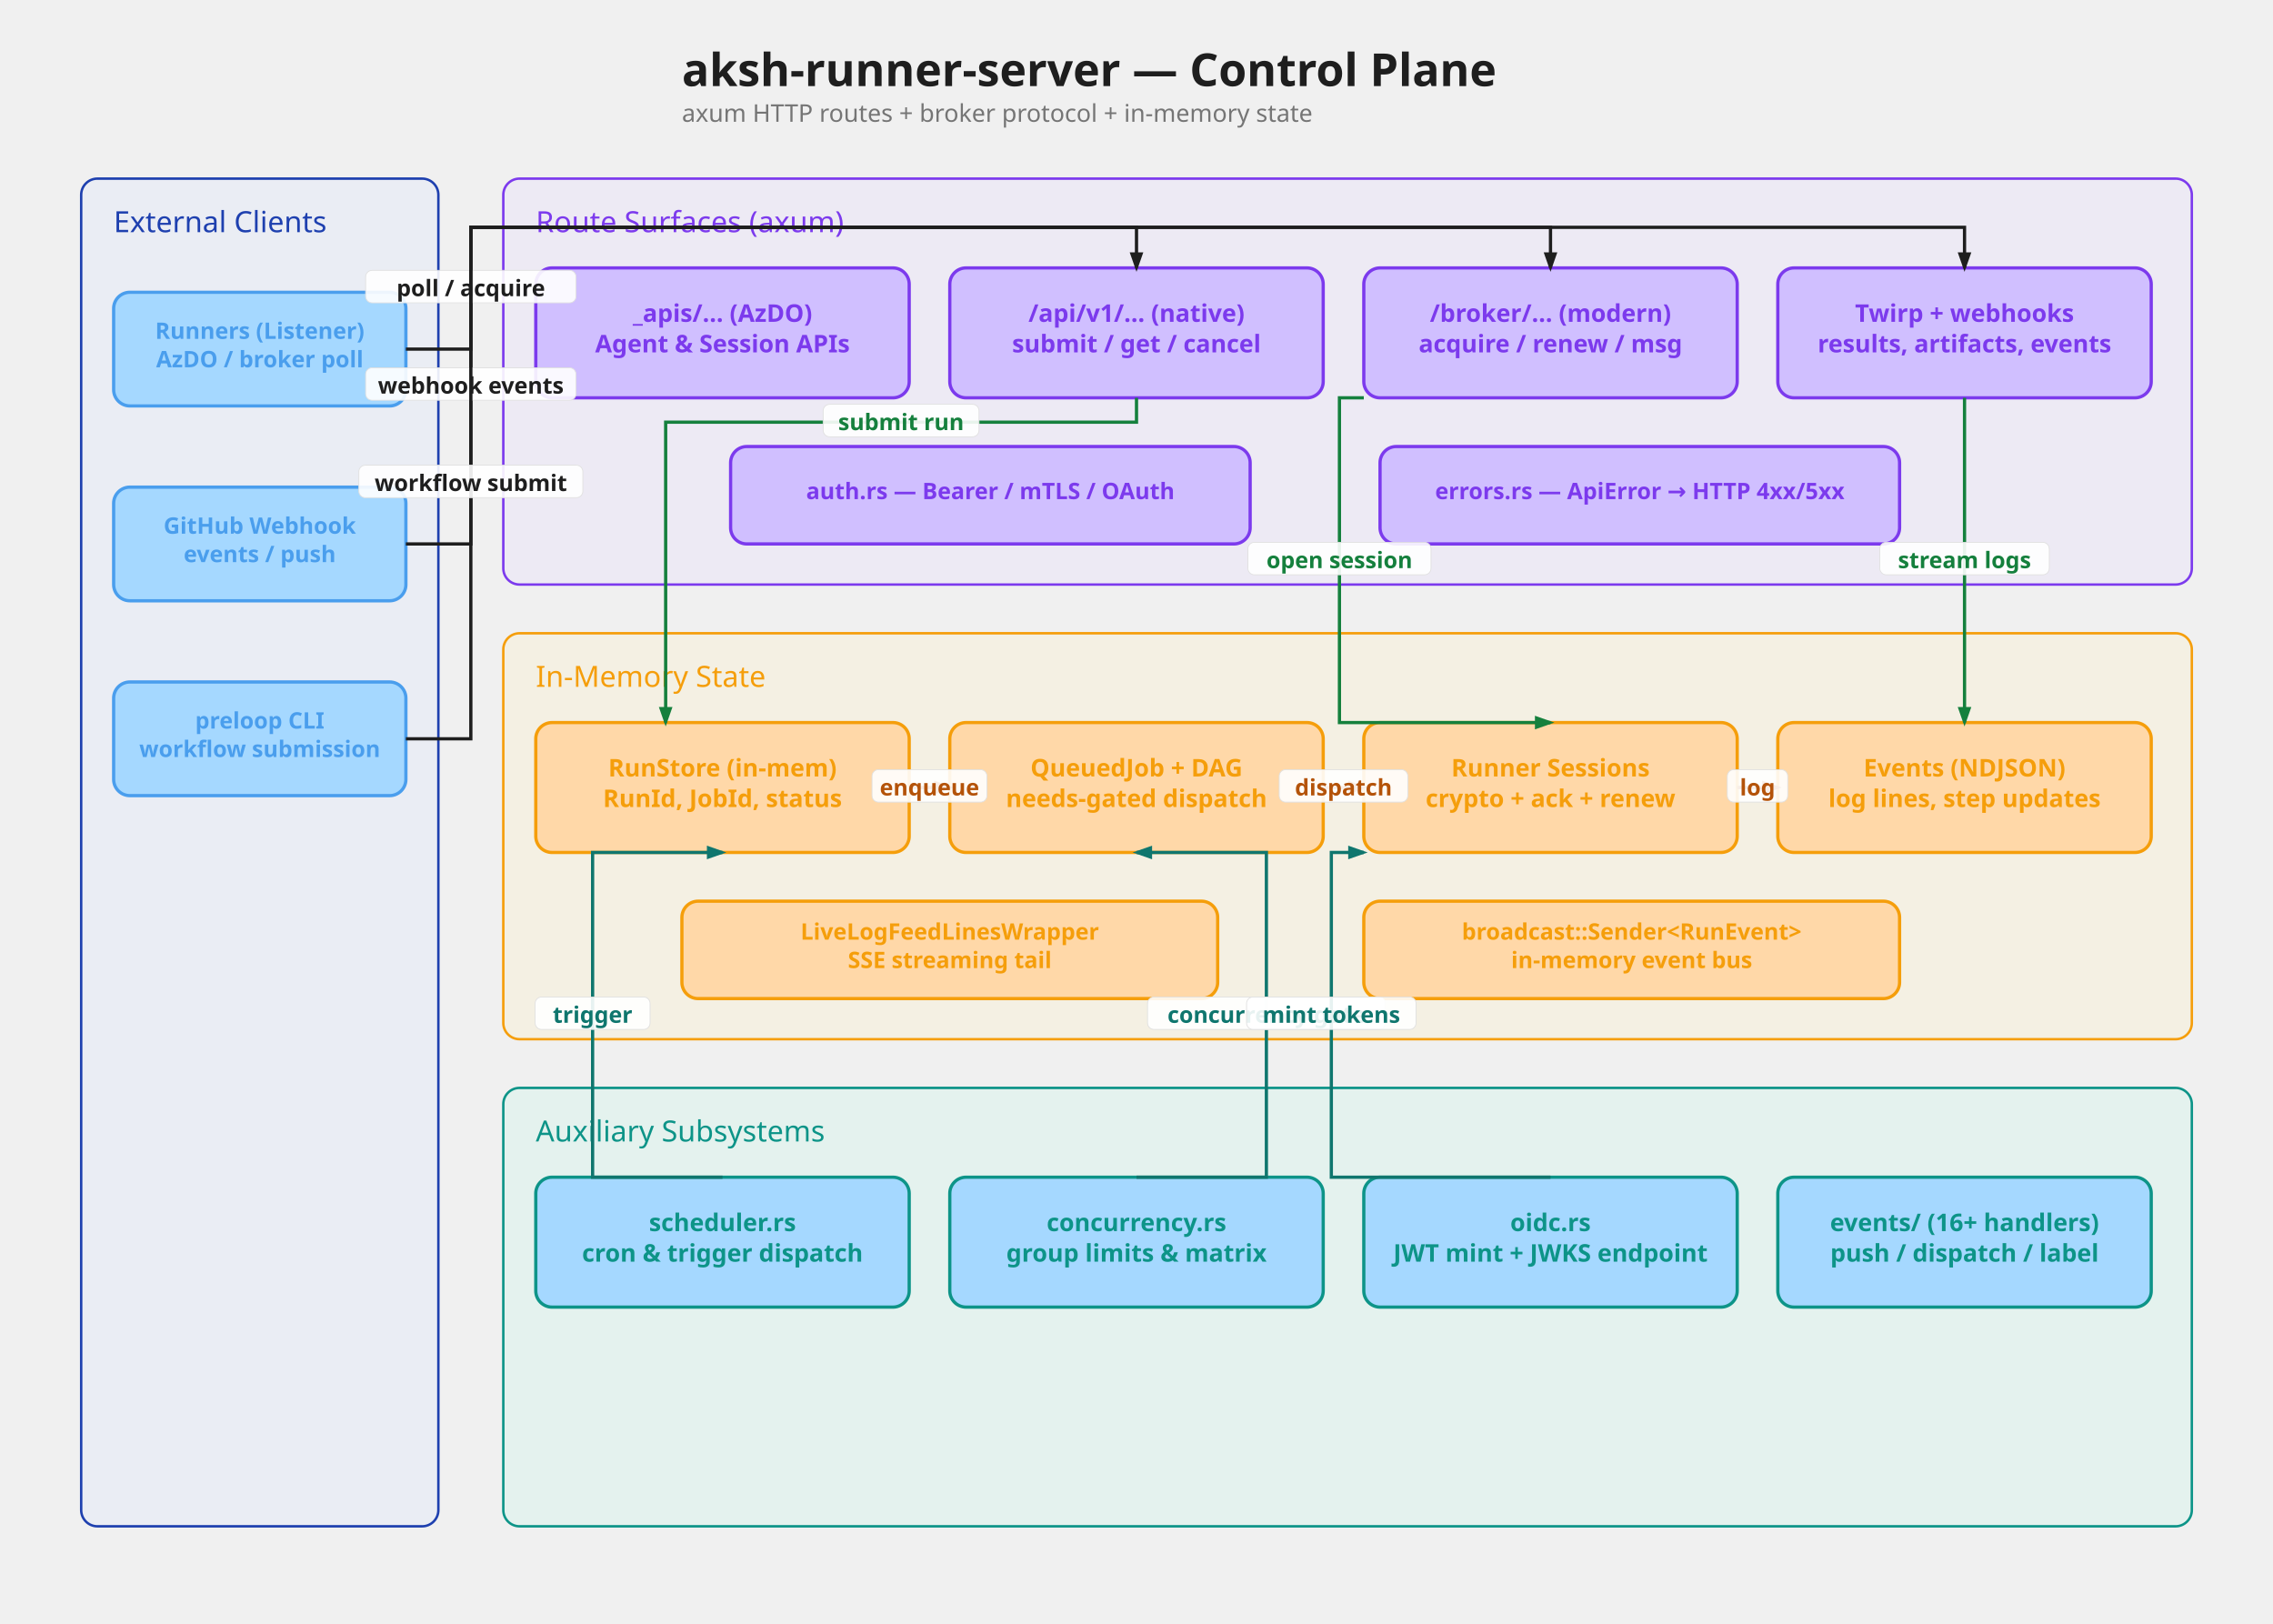
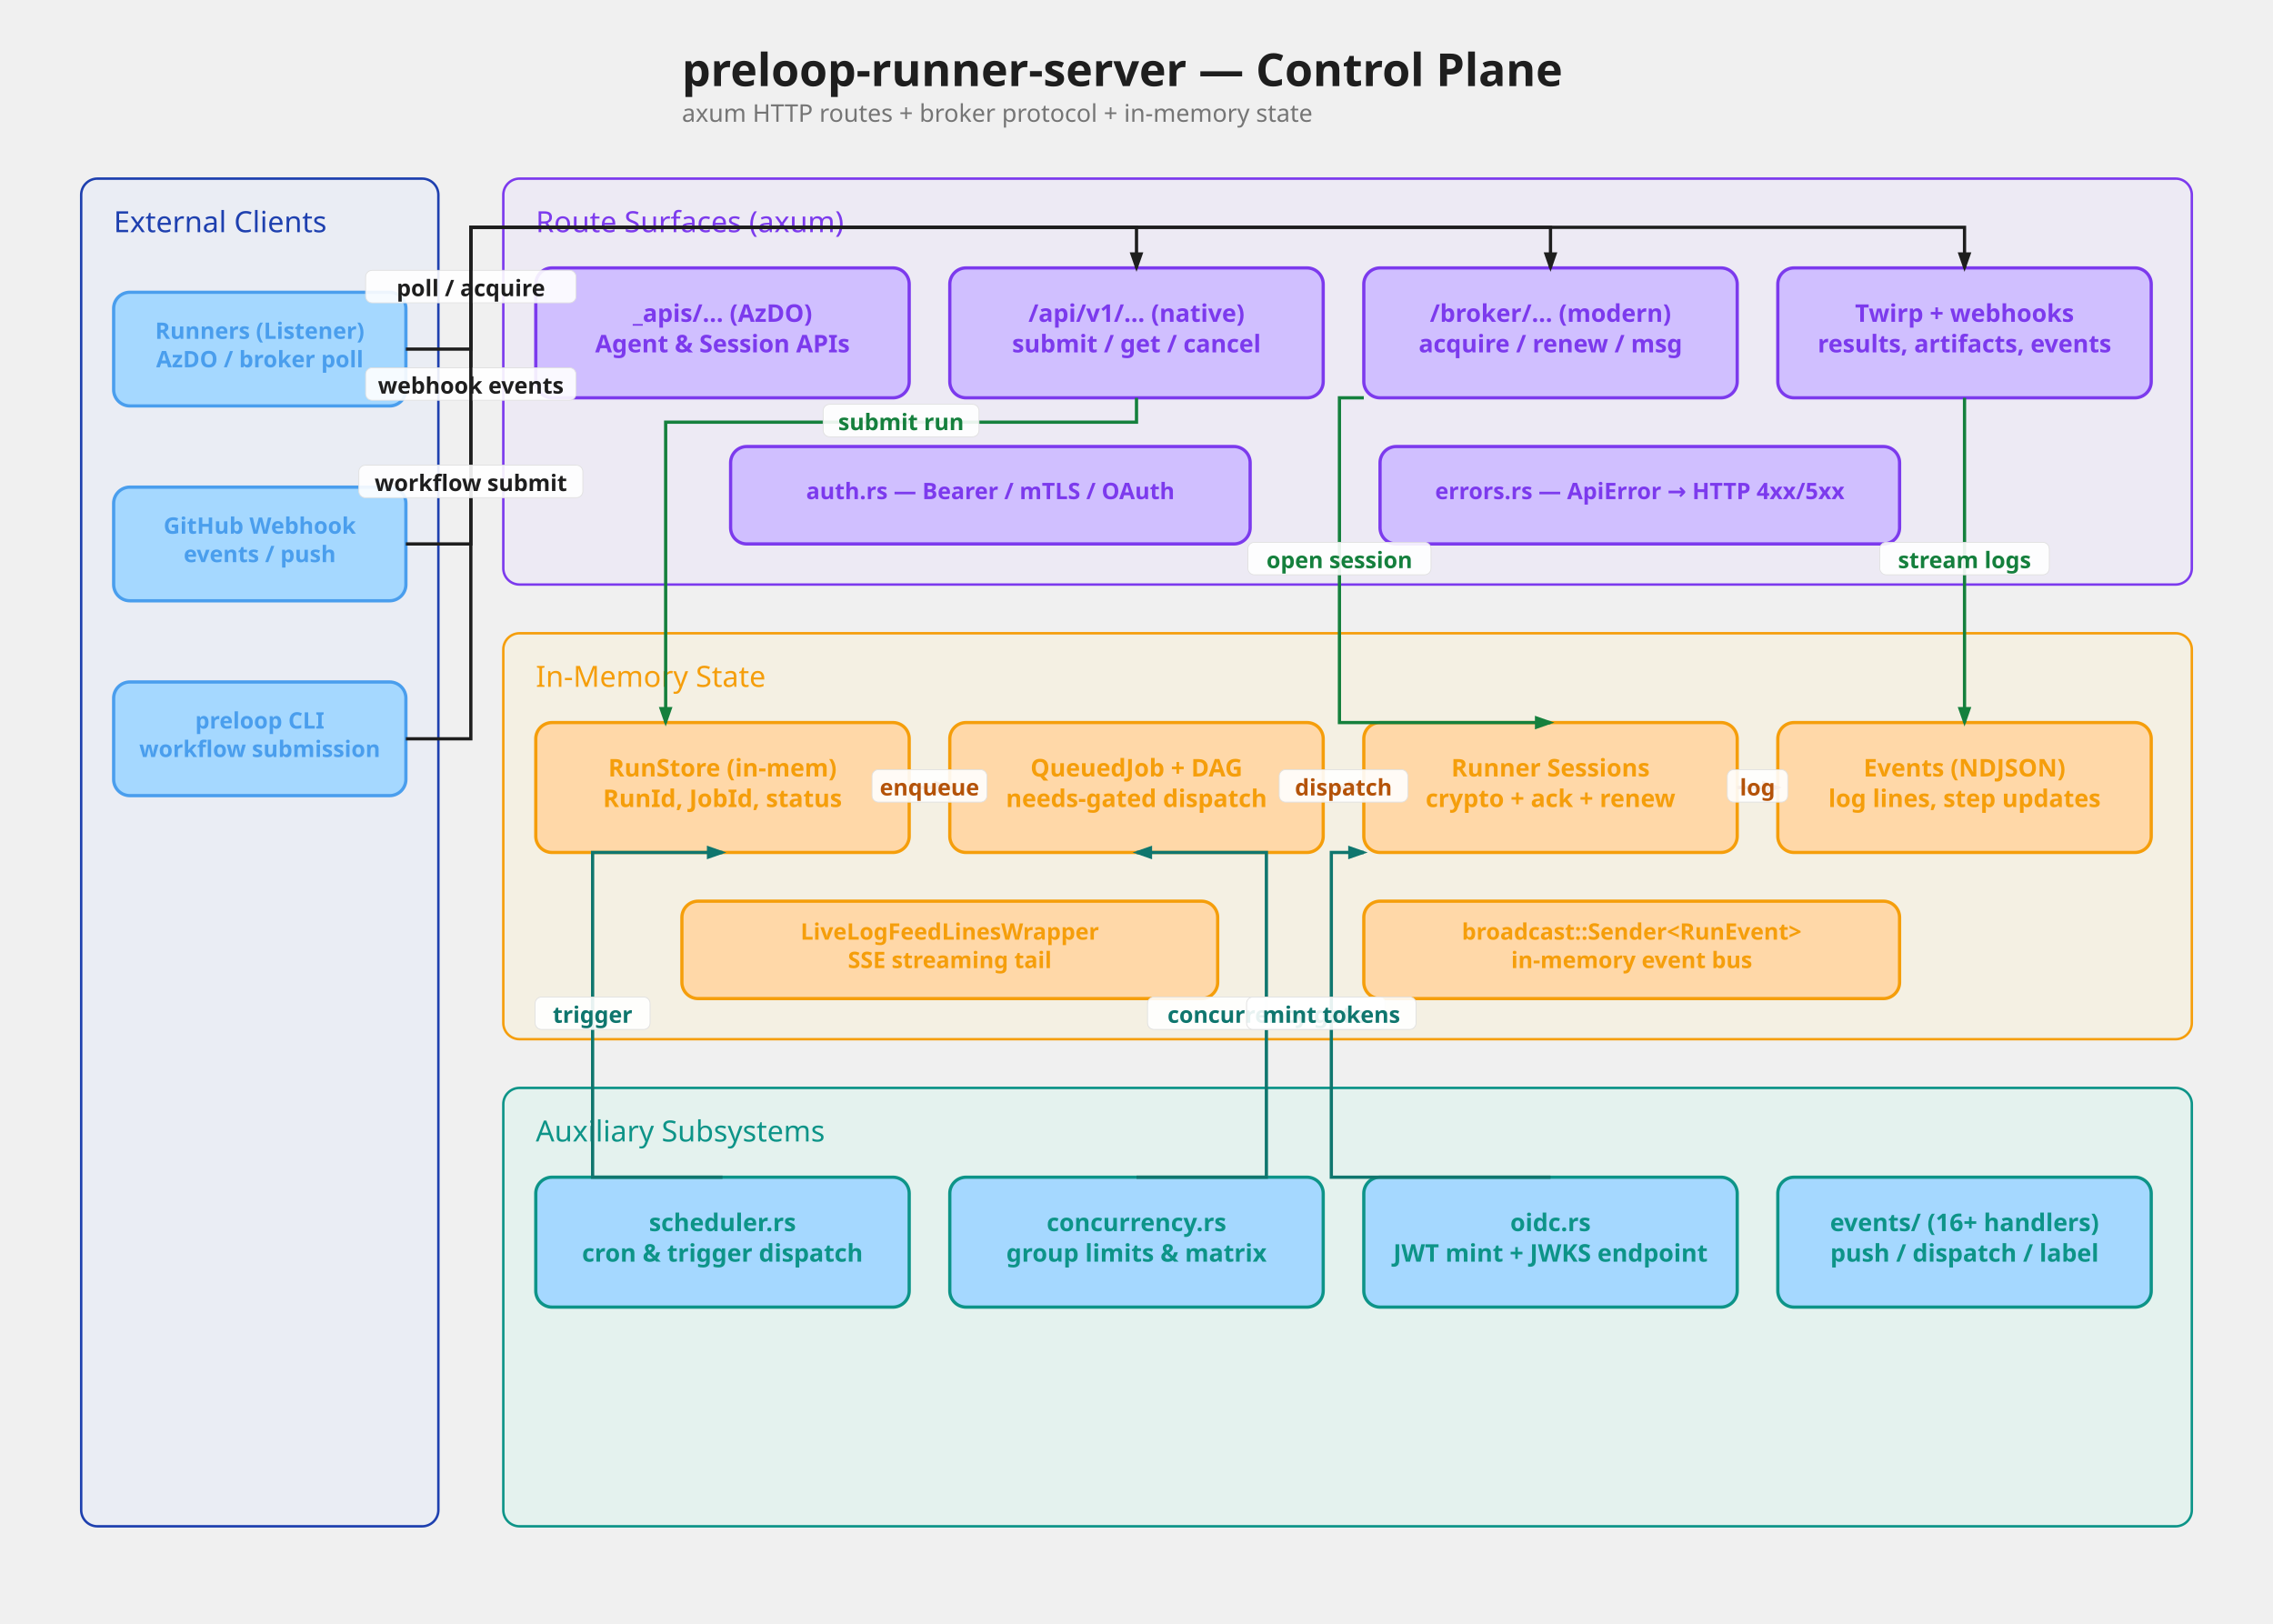
<svg xmlns="http://www.w3.org/2000/svg" viewBox="0 0 1400 1000" width="1400" height="1000" style="background:#fff">
  <defs>
    <marker id="ah-dark" viewBox="0 0 10 10" refX="8" refY="5" markerWidth="6" markerHeight="6" orient="auto-start-reverse">
      <path d="M 0 1.5 L 10 5 L 0 8.5 z" fill="#1e1e1e" />
    </marker>
    <marker id="ah-green" viewBox="0 0 10 10" refX="8" refY="5" markerWidth="6" markerHeight="6" orient="auto-start-reverse">
      <path d="M 0 1.5 L 10 5 L 0 8.5 z" fill="#15803d" />
    </marker>
    <marker id="ah-purple" viewBox="0 0 10 10" refX="8" refY="5" markerWidth="6" markerHeight="6" orient="auto-start-reverse">
      <path d="M 0 1.5 L 10 5 L 0 8.5 z" fill="#7c3aed" />
    </marker>
    <marker id="ah-amber" viewBox="0 0 10 10" refX="8" refY="5" markerWidth="6" markerHeight="6" orient="auto-start-reverse">
      <path d="M 0 1.5 L 10 5 L 0 8.5 z" fill="#f59e0b" />
    </marker>
    <marker id="ah-blue" viewBox="0 0 10 10" refX="8" refY="5" markerWidth="6" markerHeight="6" orient="auto-start-reverse">
      <path d="M 0 1.5 L 10 5 L 0 8.5 z" fill="#4a9eed" />
    </marker>
    <marker id="ah-magenta" viewBox="0 0 10 10" refX="8" refY="5" markerWidth="6" markerHeight="6" orient="auto-start-reverse">
      <path d="M 0 1.5 L 10 5 L 0 8.5 z" fill="#a21caf" />
    </marker>
    <marker id="ah-teal" viewBox="0 0 10 10" refX="8" refY="5" markerWidth="6" markerHeight="6" orient="auto-start-reverse">
      <path d="M 0 1.5 L 10 5 L 0 8.5 z" fill="#0d9488" />
    </marker>
    <marker id="ah-red" viewBox="0 0 10 10" refX="8" refY="5" markerWidth="6" markerHeight="6" orient="auto-start-reverse">
      <path d="M 0 1.5 L 10 5 L 0 8.5 z" fill="#ef4444" />
    </marker>
    <marker id="ah-orange" viewBox="0 0 10 10" refX="8" refY="5" markerWidth="6" markerHeight="6" orient="auto-start-reverse">
      <path d="M 0 1.5 L 10 5 L 0 8.5 z" fill="#b45309" />
    </marker>
    <marker id="ah-navy" viewBox="0 0 10 10" refX="8" refY="5" markerWidth="6" markerHeight="6" orient="auto-start-reverse">
      <path d="M 0 1.5 L 10 5 L 0 8.5 z" fill="#1e40af" />
    </marker>
    <marker id="ah-darkred" viewBox="0 0 10 10" refX="8" refY="5" markerWidth="6" markerHeight="6" orient="auto-start-reverse">
      <path d="M 0 1.5 L 10 5 L 0 8.5 z" fill="#7f1d1d" />
    </marker>
    <marker id="ah-deepviolet" viewBox="0 0 10 10" refX="8" refY="5" markerWidth="6" markerHeight="6" orient="auto-start-reverse">
      <path d="M 0 1.5 L 10 5 L 0 8.5 z" fill="#5b21b6" />
    </marker>
    <marker id="ah-darkteal" viewBox="0 0 10 10" refX="8" refY="5" markerWidth="6" markerHeight="6" orient="auto-start-reverse">
      <path d="M 0 1.5 L 10 5 L 0 8.5 z" fill="#0f766e" />
    </marker>
    <marker id="arrowhead" viewBox="0 0 10 10" refX="8" refY="5" markerWidth="6" markerHeight="6" orient="auto-start-reverse">
      <path d="M 0 1.5 L 10 5 L 0 8.5 z" fill="#1e1e1e" />
    </marker>
  </defs>
-   <text x="420" y="53.0" font-size="28" font-family="system-ui, sans-serif" fill="#1e1e1e" font-weight="700">aksh-runner-server — Control Plane</text>
+   <text x="420" y="53.0" font-size="28" font-family="system-ui, sans-serif" fill="#1e1e1e" font-weight="700">preloop-runner-server — Control Plane</text>
  <text x="420" y="75.0" font-size="15" font-family="system-ui, sans-serif" fill="#757575" font-weight="500">axum HTTP routes + broker protocol + in-memory state</text>
  <rect x="50" y="110" width="220" height="830" rx="10" fill="#dbe4ff" fill-opacity="0.25" stroke="#1e40af" stroke-width="1.5" />
  <text x="70" y="143.0" font-size="18" font-family="system-ui, sans-serif" fill="#1e40af" font-weight="500">External Clients</text>
  <rect x="70" y="180" width="180" height="70" rx="10" fill="#a5d8ff" stroke="#4a9eed" stroke-width="2" />
  <text x="160.0" y="208.7" text-anchor="middle" font-size="14" font-family="system-ui, sans-serif" fill="#4a9eed" font-weight="600">Runners (Listener)</text>
  <text x="160.0" y="226.2" text-anchor="middle" font-size="14" font-family="system-ui, sans-serif" fill="#4a9eed" font-weight="600">AzDO / broker poll</text>
  <rect x="70" y="300" width="180" height="70" rx="10" fill="#a5d8ff" stroke="#4a9eed" stroke-width="2" />
  <text x="160.0" y="328.7" text-anchor="middle" font-size="14" font-family="system-ui, sans-serif" fill="#4a9eed" font-weight="600">GitHub Webhook</text>
  <text x="160.0" y="346.2" text-anchor="middle" font-size="14" font-family="system-ui, sans-serif" fill="#4a9eed" font-weight="600">events / push</text>
  <rect x="70" y="420" width="180" height="70" rx="10" fill="#a5d8ff" stroke="#4a9eed" stroke-width="2" />
  <text x="160.0" y="448.7" text-anchor="middle" font-size="14" font-family="system-ui, sans-serif" fill="#4a9eed" font-weight="600">preloop CLI</text>
  <text x="160.0" y="466.2" text-anchor="middle" font-size="14" font-family="system-ui, sans-serif" fill="#4a9eed" font-weight="600">workflow submission</text>
  <rect x="310" y="110" width="1040" height="250" rx="10" fill="#e5dbff" fill-opacity="0.25" stroke="#7c3aed" stroke-width="1.5" />
  <text x="330" y="143.0" font-size="18" font-family="system-ui, sans-serif" fill="#7c3aed" font-weight="500">Route Surfaces (axum)</text>
  <rect x="330" y="165" width="230" height="80" rx="10" fill="#d0bfff" stroke="#7c3aed" stroke-width="2" />
  <text x="445.0" y="198.2" text-anchor="middle" font-size="15" font-family="system-ui, sans-serif" fill="#7c3aed" font-weight="600">_apis/… (AzDO)</text>
  <text x="445.0" y="217.0" text-anchor="middle" font-size="15" font-family="system-ui, sans-serif" fill="#7c3aed" font-weight="600">Agent &amp; Session APIs</text>
  <rect x="585" y="165" width="230" height="80" rx="10" fill="#d0bfff" stroke="#7c3aed" stroke-width="2" />
  <text x="700.0" y="198.2" text-anchor="middle" font-size="15" font-family="system-ui, sans-serif" fill="#7c3aed" font-weight="600">/api/v1/… (native)</text>
  <text x="700.0" y="217.0" text-anchor="middle" font-size="15" font-family="system-ui, sans-serif" fill="#7c3aed" font-weight="600">submit / get / cancel</text>
  <rect x="840" y="165" width="230" height="80" rx="10" fill="#d0bfff" stroke="#7c3aed" stroke-width="2" />
  <text x="955.0" y="198.2" text-anchor="middle" font-size="15" font-family="system-ui, sans-serif" fill="#7c3aed" font-weight="600">/broker/… (modern)</text>
  <text x="955.0" y="217.0" text-anchor="middle" font-size="15" font-family="system-ui, sans-serif" fill="#7c3aed" font-weight="600">acquire / renew / msg</text>
  <rect x="1095" y="165" width="230" height="80" rx="10" fill="#d0bfff" stroke="#7c3aed" stroke-width="2" />
  <text x="1210.0" y="198.2" text-anchor="middle" font-size="15" font-family="system-ui, sans-serif" fill="#7c3aed" font-weight="600">Twirp + webhooks</text>
  <text x="1210.0" y="217.0" text-anchor="middle" font-size="15" font-family="system-ui, sans-serif" fill="#7c3aed" font-weight="600">results, artifacts, events</text>
  <rect x="450" y="275" width="320" height="60" rx="10" fill="#d0bfff" stroke="#7c3aed" stroke-width="2" />
  <text x="610.0" y="307.4" text-anchor="middle" font-size="14" font-family="system-ui, sans-serif" fill="#7c3aed" font-weight="600">auth.rs — Bearer / mTLS / OAuth</text>
  <rect x="850" y="275" width="320" height="60" rx="10" fill="#d0bfff" stroke="#7c3aed" stroke-width="2" />
  <text x="1010.0" y="307.4" text-anchor="middle" font-size="14" font-family="system-ui, sans-serif" fill="#7c3aed" font-weight="600">errors.rs — ApiError → HTTP 4xx/5xx</text>
  <rect x="310" y="390" width="1040" height="250" rx="10" fill="#fff3bf" fill-opacity="0.25" stroke="#f59e0b" stroke-width="1.5" />
  <text x="330" y="423.0" font-size="18" font-family="system-ui, sans-serif" fill="#f59e0b" font-weight="500">In-Memory State</text>
  <rect x="330" y="445" width="230" height="80" rx="10" fill="#ffd8a8" stroke="#f59e0b" stroke-width="2" />
  <text x="445.0" y="478.2" text-anchor="middle" font-size="15" font-family="system-ui, sans-serif" fill="#f59e0b" font-weight="600">RunStore (in-mem)</text>
  <text x="445.0" y="497.0" text-anchor="middle" font-size="15" font-family="system-ui, sans-serif" fill="#f59e0b" font-weight="600">RunId, JobId, status</text>
  <rect x="585" y="445" width="230" height="80" rx="10" fill="#ffd8a8" stroke="#f59e0b" stroke-width="2" />
  <text x="700.0" y="478.2" text-anchor="middle" font-size="15" font-family="system-ui, sans-serif" fill="#f59e0b" font-weight="600">QueuedJob + DAG</text>
  <text x="700.0" y="497.0" text-anchor="middle" font-size="15" font-family="system-ui, sans-serif" fill="#f59e0b" font-weight="600">needs-gated dispatch</text>
  <rect x="840" y="445" width="230" height="80" rx="10" fill="#ffd8a8" stroke="#f59e0b" stroke-width="2" />
  <text x="955.0" y="478.2" text-anchor="middle" font-size="15" font-family="system-ui, sans-serif" fill="#f59e0b" font-weight="600">Runner Sessions</text>
  <text x="955.0" y="497.0" text-anchor="middle" font-size="15" font-family="system-ui, sans-serif" fill="#f59e0b" font-weight="600">crypto + ack + renew</text>
  <rect x="1095" y="445" width="230" height="80" rx="10" fill="#ffd8a8" stroke="#f59e0b" stroke-width="2" />
  <text x="1210.0" y="478.2" text-anchor="middle" font-size="15" font-family="system-ui, sans-serif" fill="#f59e0b" font-weight="600">Events (NDJSON)</text>
  <text x="1210.0" y="497.0" text-anchor="middle" font-size="15" font-family="system-ui, sans-serif" fill="#f59e0b" font-weight="600">log lines, step updates</text>
  <rect x="420" y="555" width="330" height="60" rx="10" fill="#ffd8a8" stroke="#f59e0b" stroke-width="2" />
  <text x="585.0" y="578.7" text-anchor="middle" font-size="14" font-family="system-ui, sans-serif" fill="#f59e0b" font-weight="600">LiveLogFeedLinesWrapper</text>
  <text x="585.0" y="596.2" text-anchor="middle" font-size="14" font-family="system-ui, sans-serif" fill="#f59e0b" font-weight="600">SSE streaming tail</text>
  <rect x="840" y="555" width="330" height="60" rx="10" fill="#ffd8a8" stroke="#f59e0b" stroke-width="2" />
  <text x="1005.0" y="578.7" text-anchor="middle" font-size="14" font-family="system-ui, sans-serif" fill="#f59e0b" font-weight="600">broadcast::Sender&lt;RunEvent&gt;</text>
  <text x="1005.0" y="596.2" text-anchor="middle" font-size="14" font-family="system-ui, sans-serif" fill="#f59e0b" font-weight="600">in-memory event bus</text>
  <rect x="310" y="670" width="1040" height="270" rx="10" fill="#c3fae8" fill-opacity="0.25" stroke="#0d9488" stroke-width="1.5" />
  <text x="330" y="703.0" font-size="18" font-family="system-ui, sans-serif" fill="#0d9488" font-weight="500">Auxiliary Subsystems</text>
  <rect x="330" y="725" width="230" height="80" rx="10" fill="#a5d8ff" stroke="#0d9488" stroke-width="2" />
  <text x="445.0" y="758.2" text-anchor="middle" font-size="15" font-family="system-ui, sans-serif" fill="#0d9488" font-weight="600">scheduler.rs</text>
  <text x="445.0" y="777.0" text-anchor="middle" font-size="15" font-family="system-ui, sans-serif" fill="#0d9488" font-weight="600">cron &amp; trigger dispatch</text>
  <rect x="585" y="725" width="230" height="80" rx="10" fill="#a5d8ff" stroke="#0d9488" stroke-width="2" />
  <text x="700.0" y="758.2" text-anchor="middle" font-size="15" font-family="system-ui, sans-serif" fill="#0d9488" font-weight="600">concurrency.rs</text>
  <text x="700.0" y="777.0" text-anchor="middle" font-size="15" font-family="system-ui, sans-serif" fill="#0d9488" font-weight="600">group limits &amp; matrix</text>
  <rect x="840" y="725" width="230" height="80" rx="10" fill="#a5d8ff" stroke="#0d9488" stroke-width="2" />
  <text x="955.0" y="758.2" text-anchor="middle" font-size="15" font-family="system-ui, sans-serif" fill="#0d9488" font-weight="600">oidc.rs</text>
  <text x="955.0" y="777.0" text-anchor="middle" font-size="15" font-family="system-ui, sans-serif" fill="#0d9488" font-weight="600">JWT mint + JWKS endpoint</text>
  <rect x="1095" y="725" width="230" height="80" rx="10" fill="#a5d8ff" stroke="#0d9488" stroke-width="2" />
  <text x="1210.0" y="758.2" text-anchor="middle" font-size="15" font-family="system-ui, sans-serif" fill="#0d9488" font-weight="600">events/ (16+ handlers)</text>
  <text x="1210.0" y="777.0" text-anchor="middle" font-size="15" font-family="system-ui, sans-serif" fill="#0d9488" font-weight="600">push / dispatch / label</text>
  <path d="M 250.0,215.0 L 290.0,215.0 L 290.0,140.0 L 955.0,140.0 L 955.0,165.0" stroke="#1e1e1e" stroke-width="2" marker-end="url(#ah-dark)" fill="none" />
  <rect x="225.2" y="166.5" width="129.6" height="20.0" rx="4" fill="#ffffff" fill-opacity="0.9" stroke="#e0e0e0" stroke-width="0.5" />
  <text x="290.0" y="182.4" text-anchor="middle" font-size="14" font-family="system-ui, sans-serif" fill="#1e1e1e" font-weight="600">poll / acquire</text>
  <path d="M 250.0,335.0 L 290.0,335.0 L 290.0,140.0 L 1210.0,140.0 L 1210.0,165.0" stroke="#1e1e1e" stroke-width="2" marker-end="url(#ah-dark)" fill="none" />
  <rect x="225.2" y="226.5" width="129.6" height="20.0" rx="4" fill="#ffffff" fill-opacity="0.9" stroke="#e0e0e0" stroke-width="0.5" />
  <text x="290.0" y="242.4" text-anchor="middle" font-size="14" font-family="system-ui, sans-serif" fill="#1e1e1e" font-weight="600">webhook events</text>
  <path d="M 250.0,455.0 L 290.0,455.0 L 290.0,140.0 L 700.0,140.0 L 700.0,165.0" stroke="#1e1e1e" stroke-width="2" marker-end="url(#ah-dark)" fill="none" />
  <rect x="221.0" y="286.5" width="138.0" height="20.0" rx="4" fill="#ffffff" fill-opacity="0.9" stroke="#e0e0e0" stroke-width="0.5" />
  <text x="290.0" y="302.4" text-anchor="middle" font-size="14" font-family="system-ui, sans-serif" fill="#1e1e1e" font-weight="600">workflow submit</text>
  <path d="M 700.0,245.0 L 700.0,260.0 L 410.0,260.0 L 410.0,445.0" stroke="#15803d" stroke-width="2" marker-end="url(#ah-green)" fill="none" />
  <rect x="507.0" y="249.0" width="96.0" height="20.0" rx="4" fill="#ffffff" fill-opacity="0.9" stroke="#e0e0e0" stroke-width="0.5" />
  <text x="555.0" y="264.9" text-anchor="middle" font-size="14" font-family="system-ui, sans-serif" fill="#15803d" font-weight="600">submit run</text>
  <path d="M 840.0,245.0 L 825.0,245.0 L 825.0,445.0 L 955.0,445.0" stroke="#15803d" stroke-width="2" marker-end="url(#ah-green)" fill="none" />
  <rect x="768.6" y="334.0" width="112.8" height="20.0" rx="4" fill="#ffffff" fill-opacity="0.9" stroke="#e0e0e0" stroke-width="0.5" />
  <text x="825.0" y="349.9" text-anchor="middle" font-size="14" font-family="system-ui, sans-serif" fill="#15803d" font-weight="600">open session</text>
  <path d="M 1210.0,245.0 L 1210.0,445.0" stroke="#15803d" stroke-width="2" marker-end="url(#ah-green)" fill="none" />
  <rect x="1157.8" y="334.0" width="104.4" height="20.0" rx="4" fill="#ffffff" fill-opacity="0.9" stroke="#e0e0e0" stroke-width="0.5" />
  <text x="1210.0" y="349.9" text-anchor="middle" font-size="14" font-family="system-ui, sans-serif" fill="#15803d" font-weight="600">stream logs</text>
  <path d="M 560.0,485.0 L 585.0,485.0" stroke="#b45309" stroke-width="2" marker-end="url(#ah-orange)" fill="none" />
  <rect x="537.1" y="474.0" width="70.8" height="20.0" rx="4" fill="#ffffff" fill-opacity="0.9" stroke="#e0e0e0" stroke-width="0.5" />
  <text x="572.5" y="489.9" text-anchor="middle" font-size="14" font-family="system-ui, sans-serif" fill="#b45309" font-weight="600">enqueue</text>
  <path d="M 815.0,485.0 L 840.0,485.0" stroke="#b45309" stroke-width="2" marker-end="url(#ah-orange)" fill="none" />
  <rect x="787.9" y="474.0" width="79.2" height="20.0" rx="4" fill="#ffffff" fill-opacity="0.9" stroke="#e0e0e0" stroke-width="0.5" />
  <text x="827.5" y="489.9" text-anchor="middle" font-size="14" font-family="system-ui, sans-serif" fill="#b45309" font-weight="600">dispatch</text>
  <path d="M 1070.0,485.0 L 1095.0,485.0" stroke="#b45309" stroke-width="2" marker-end="url(#ah-orange)" fill="none" />
  <rect x="1063.9" y="474.0" width="37.2" height="20.0" rx="4" fill="#ffffff" fill-opacity="0.9" stroke="#e0e0e0" stroke-width="0.5" />
  <text x="1082.5" y="489.9" text-anchor="middle" font-size="14" font-family="system-ui, sans-serif" fill="#b45309" font-weight="600">log</text>
  <path d="M 445.0,725.0 L 365.0,725.0 L 365.0,525.0 L 445.0,525.0" stroke="#0f766e" stroke-width="2" marker-end="url(#ah-darkteal)" fill="none" />
  <rect x="329.6" y="614.0" width="70.8" height="20.0" rx="4" fill="#ffffff" fill-opacity="0.9" stroke="#e0e0e0" stroke-width="0.5" />
  <text x="365.0" y="629.9" text-anchor="middle" font-size="14" font-family="system-ui, sans-serif" fill="#0f766e" font-weight="600">trigger</text>
  <path d="M 700.0,725.0 L 780.0,725.0 L 780.0,525.0 L 700.0,525.0" stroke="#0f766e" stroke-width="2" marker-end="url(#ah-darkteal)" fill="none" />
  <rect x="706.8" y="614.0" width="146.4" height="20.0" rx="4" fill="#ffffff" fill-opacity="0.9" stroke="#e0e0e0" stroke-width="0.5" />
  <text x="780.0" y="629.9" text-anchor="middle" font-size="14" font-family="system-ui, sans-serif" fill="#0f766e" font-weight="600">concurrency gate</text>
  <path d="M 955.0,725.0 L 820.0,725.0 L 820.0,525.0 L 840.0,525.0" stroke="#0f766e" stroke-width="2" marker-end="url(#ah-darkteal)" fill="none" />
  <rect x="767.8" y="614.0" width="104.4" height="20.0" rx="4" fill="#ffffff" fill-opacity="0.9" stroke="#e0e0e0" stroke-width="0.5" />
  <text x="820.0" y="629.9" text-anchor="middle" font-size="14" font-family="system-ui, sans-serif" fill="#0f766e" font-weight="600">mint tokens</text>
</svg>
